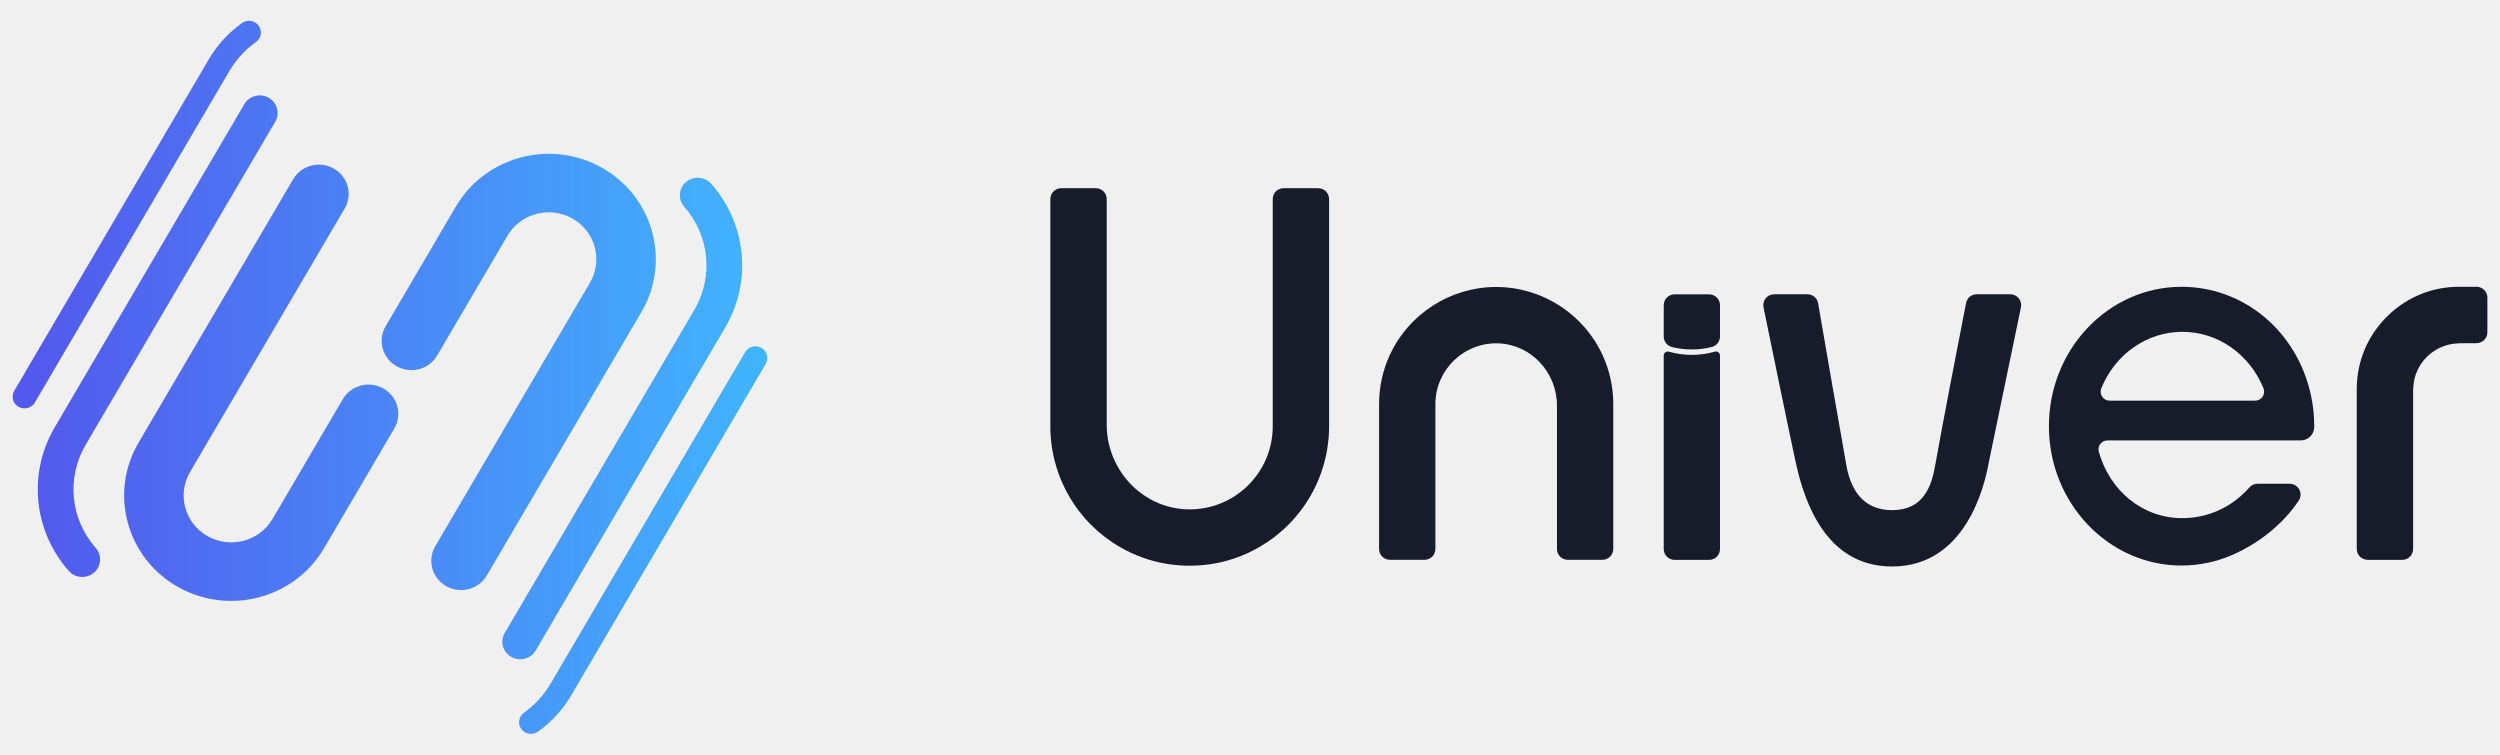
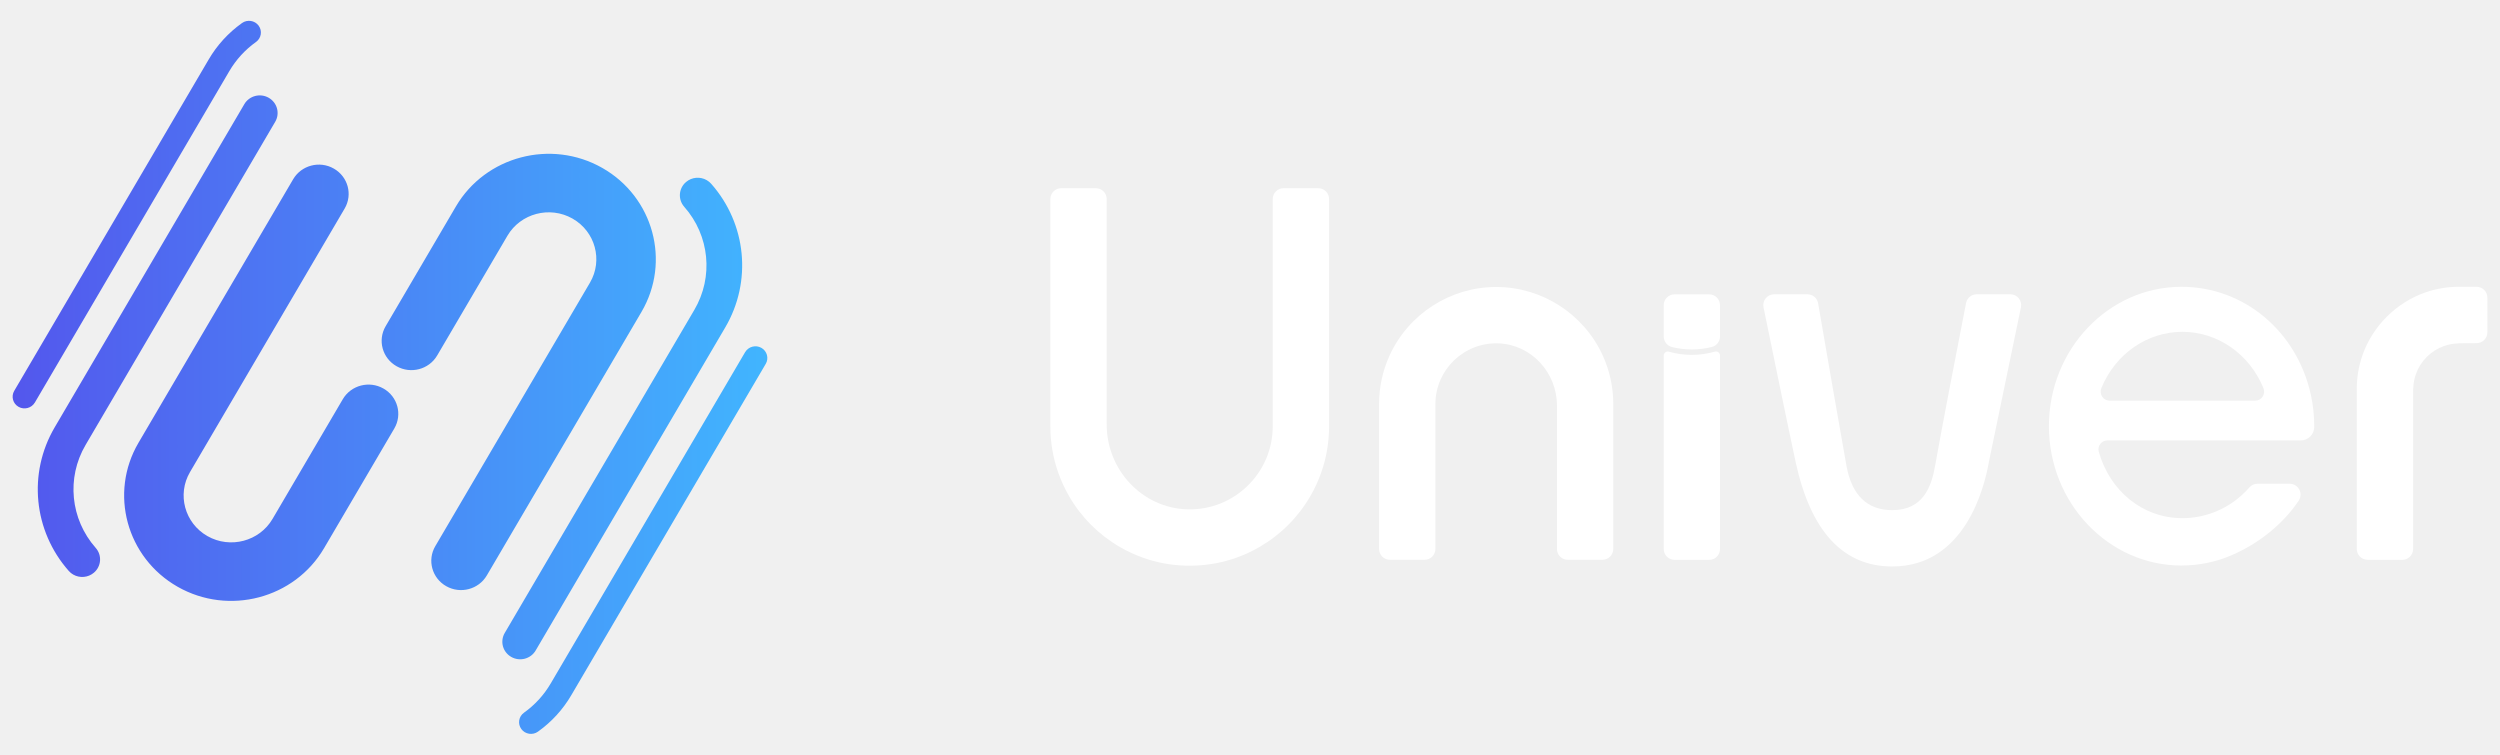
<svg xmlns="http://www.w3.org/2000/svg" width="106" height="32" viewBox="0 0 106 32" fill="none">
  <path d="M3.108 24.364C3.037 24.324 2.972 24.272 2.915 24.207C1.417 22.51 1.177 20.064 2.318 18.12L10.359 4.417C10.568 4.061 11.031 3.939 11.392 4.145C11.754 4.351 11.878 4.806 11.67 5.162L3.629 18.865C2.81 20.259 2.983 22.014 4.058 23.231C4.332 23.541 4.299 24.012 3.983 24.281C3.733 24.495 3.379 24.518 3.108 24.364ZM1.477 17.069L9.721 3.02C10.009 2.529 10.391 2.111 10.854 1.78C11.079 1.619 11.13 1.309 10.966 1.087C10.802 0.865 10.486 0.817 10.261 0.977C9.682 1.39 9.206 1.911 8.847 2.524L0.603 16.572C0.464 16.81 0.546 17.113 0.787 17.25C1.028 17.387 1.337 17.305 1.477 17.068V17.069ZM13.74 23.244L16.719 18.167C17.067 17.574 16.861 16.815 16.257 16.473C15.654 16.13 14.883 16.333 14.534 16.927L11.555 22.003C10.998 22.952 9.76 23.279 8.796 22.731C7.831 22.183 7.499 20.965 8.056 20.016L14.614 8.841C14.962 8.248 14.755 7.489 14.152 7.147C13.549 6.803 12.777 7.007 12.429 7.601L5.871 18.775C4.619 20.909 5.364 23.648 7.534 24.88C9.704 26.113 12.488 25.379 13.74 23.244ZM29.087 7.718C28.772 7.988 28.738 8.458 29.012 8.769C30.088 9.986 30.26 11.74 29.442 13.135L21.401 26.837C21.192 27.193 21.315 27.649 21.678 27.854C22.04 28.06 22.502 27.938 22.711 27.582L30.752 13.88C31.893 11.935 31.654 9.489 30.155 7.793C30.099 7.729 30.033 7.676 29.962 7.636C29.69 7.481 29.337 7.505 29.087 7.718ZM31.594 14.93L23.35 28.979C23.061 29.471 22.68 29.888 22.216 30.219C21.991 30.38 21.941 30.69 22.105 30.912C22.268 31.134 22.584 31.183 22.809 31.022C23.388 30.609 23.864 30.089 24.223 29.476L32.468 15.427C32.607 15.19 32.524 14.886 32.283 14.749C32.042 14.612 31.734 14.694 31.594 14.931V14.93ZM19.33 8.755L16.351 13.832C16.003 14.425 16.21 15.185 16.813 15.527C17.416 15.87 18.188 15.666 18.536 15.073L21.515 9.996C22.072 9.047 23.31 8.72 24.275 9.268C25.24 9.816 25.572 11.035 25.015 11.984L18.456 23.158C18.108 23.751 18.315 24.511 18.918 24.853C19.521 25.196 20.293 24.992 20.641 24.399L27.199 13.225C28.452 11.09 27.706 8.352 25.536 7.119C23.367 5.887 20.582 6.621 19.33 8.755Z" fill="url(#paint0_linear_6273_20683)" />
-   <path d="M92.499 23.979C89.397 23.979 86.874 21.328 86.874 18.07C86.874 14.811 89.397 12.16 92.499 12.16C95.138 12.16 97.392 14.045 97.981 16.743C98.076 17.172 98.123 17.618 98.123 18.068C98.123 18.082 98.123 18.095 98.123 18.109C98.121 18.423 97.863 18.674 97.548 18.674H89.355C89.236 18.674 89.124 18.729 89.052 18.823C88.98 18.917 88.956 19.038 88.988 19.152C89.454 20.811 90.843 21.97 92.533 21.97C93.454 21.97 94.345 21.628 95.037 21.007C95.157 20.902 95.27 20.786 95.377 20.664C95.462 20.566 95.588 20.511 95.718 20.511H97.082C97.45 20.511 97.669 20.921 97.466 21.227C96.8 22.225 95.763 23.049 94.63 23.537C93.955 23.829 93.238 23.977 92.499 23.977V23.979ZM92.533 14.069C91.039 14.069 89.69 15.007 89.097 16.457C89.049 16.576 89.061 16.71 89.131 16.817C89.2 16.923 89.317 16.987 89.442 16.987H95.625C95.75 16.987 95.867 16.923 95.936 16.817C96.005 16.71 96.018 16.574 95.97 16.457C95.375 15.007 94.027 14.069 92.533 14.069Z" fill="#181C2A" />
-   <path d="M66.016 23.274V17.198C66.016 15.802 64.933 14.612 63.538 14.559C62.072 14.504 60.861 15.68 60.861 17.134V23.275C60.861 23.529 60.656 23.735 60.402 23.735H58.932C58.679 23.735 58.473 23.529 58.473 23.275V17.134C58.473 16.423 58.62 15.735 58.911 15.089C59.714 13.315 61.491 12.168 63.438 12.168C65.384 12.168 67.161 13.315 67.964 15.089C68.255 15.735 68.403 16.423 68.403 17.134V23.275C68.403 23.529 68.197 23.735 67.943 23.735H66.473C66.219 23.735 66.014 23.529 66.014 23.275L66.016 23.274Z" fill="#181C2A" />
-   <path d="M80.233 24.019C78.151 24.019 76.774 22.532 76.138 19.602C75.828 18.171 75.124 14.739 74.773 13.029C74.715 12.743 74.932 12.478 75.224 12.478H76.636C76.859 12.478 77.051 12.638 77.088 12.859C77.36 14.436 78.021 18.264 78.29 19.749C78.516 20.997 79.17 21.63 80.232 21.63C81.55 21.63 81.895 20.624 82.049 19.747C82.319 18.207 83.057 14.402 83.361 12.849C83.403 12.632 83.593 12.477 83.813 12.477H85.238C85.529 12.477 85.747 12.745 85.688 13.03L84.325 19.604C84.144 20.649 83.318 24.018 80.232 24.018L80.233 24.019Z" fill="#181C2A" />
-   <path d="M50.438 23.986C50.376 23.986 50.314 23.986 50.254 23.983C49.642 23.964 49.044 23.853 48.473 23.651C48.13 23.529 47.799 23.377 47.49 23.197C46.591 22.678 45.843 21.931 45.326 21.032C45.146 20.72 44.993 20.389 44.872 20.047C44.649 19.418 44.535 18.756 44.535 18.077V8.44C44.535 8.186 44.741 7.98 44.995 7.98H46.464C46.718 7.98 46.924 8.186 46.924 8.44V18.002C46.924 19.917 48.423 21.539 50.338 21.596C52.328 21.655 53.964 20.054 53.964 18.077V8.44C53.964 8.186 54.17 7.98 54.424 7.98H55.893C56.147 7.98 56.353 8.186 56.353 8.44V18.077C56.353 18.751 56.24 19.414 56.016 20.047C55.896 20.389 55.742 20.72 55.562 21.03C55.044 21.928 54.297 22.676 53.399 23.193C53.089 23.375 52.758 23.528 52.414 23.649C51.844 23.852 51.247 23.963 50.638 23.982C50.573 23.984 50.51 23.985 50.445 23.985H50.441L50.438 23.986Z" fill="#181C2A" />
-   <path d="M100.387 23.735C100.133 23.735 99.927 23.53 99.927 23.276V16.496C99.927 16.005 100.007 15.523 100.168 15.064C100.17 15.059 100.171 15.055 100.172 15.05C100.605 13.826 101.594 12.838 102.817 12.405C102.82 12.405 102.822 12.403 102.825 12.402C103.267 12.247 103.73 12.166 104.2 12.16H105.005C105.259 12.16 105.465 12.366 105.465 12.62V14.091C105.465 14.343 105.26 14.549 105.007 14.55L104.272 14.554C104.246 14.554 104.22 14.556 104.196 14.562C103.999 14.569 103.807 14.607 103.624 14.672C103.074 14.865 102.629 15.31 102.435 15.861C102.369 16.046 102.333 16.236 102.325 16.429C102.319 16.455 102.316 16.483 102.316 16.511V23.278C102.316 23.532 102.11 23.738 101.856 23.738H100.387V23.735Z" fill="#181C2A" />
-   <path d="M70.542 15.076V23.278C70.542 23.532 70.748 23.738 71.002 23.738H72.469C72.723 23.738 72.928 23.532 72.928 23.278V15.074C72.928 14.96 72.819 14.878 72.709 14.909C72.399 14.999 72.07 15.047 71.731 15.047C71.391 15.047 71.07 14.999 70.762 14.912C70.652 14.88 70.542 14.962 70.542 15.076Z" fill="#181C2A" />
-   <path d="M70.542 12.939V14.267C70.542 14.479 70.687 14.664 70.893 14.715C71.162 14.781 71.442 14.817 71.731 14.817C72.019 14.817 72.307 14.781 72.579 14.713C72.785 14.661 72.928 14.478 72.928 14.266V12.94C72.928 12.686 72.723 12.48 72.469 12.48H71.002C70.748 12.48 70.542 12.686 70.542 12.939Z" fill="#181C2A" />
+   <path d="M92.499 23.979C89.397 23.979 86.874 21.328 86.874 18.07C86.874 14.811 89.397 12.16 92.499 12.16C95.138 12.16 97.392 14.045 97.981 16.743C98.076 17.172 98.123 17.618 98.123 18.068C98.123 18.082 98.123 18.095 98.123 18.109C98.121 18.423 97.863 18.674 97.548 18.674H89.355C89.236 18.674 89.124 18.729 89.052 18.823C88.98 18.917 88.956 19.038 88.988 19.152C89.454 20.811 90.843 21.97 92.533 21.97C93.454 21.97 94.345 21.628 95.037 21.007C95.157 20.902 95.27 20.786 95.377 20.664C95.462 20.566 95.588 20.511 95.718 20.511H97.082C97.45 20.511 97.669 20.921 97.466 21.227C96.8 22.225 95.763 23.049 94.63 23.537C93.955 23.829 93.238 23.977 92.499 23.977V23.979ZM92.533 14.069C91.039 14.069 89.69 15.007 89.097 16.457C89.049 16.576 89.061 16.71 89.131 16.817C89.2 16.923 89.317 16.987 89.442 16.987H95.625C95.75 16.987 95.867 16.923 95.936 16.817C96.005 16.71 96.018 16.574 95.97 16.457C95.375 15.007 94.027 14.069 92.533 14.069Z" fill="#FFFFFF" />
+   <path d="M66.016 23.274V17.198C66.016 15.802 64.933 14.612 63.538 14.559C62.072 14.504 60.861 15.68 60.861 17.134V23.275C60.861 23.529 60.656 23.735 60.402 23.735H58.932C58.679 23.735 58.473 23.529 58.473 23.275V17.134C58.473 16.423 58.62 15.735 58.911 15.089C59.714 13.315 61.491 12.168 63.438 12.168C65.384 12.168 67.161 13.315 67.964 15.089C68.255 15.735 68.403 16.423 68.403 17.134V23.275C68.403 23.529 68.197 23.735 67.943 23.735H66.473C66.219 23.735 66.014 23.529 66.014 23.275L66.016 23.274Z" fill="#FFFFFF" />
+   <path d="M80.233 24.019C78.151 24.019 76.774 22.532 76.138 19.602C75.828 18.171 75.124 14.739 74.773 13.029C74.715 12.743 74.932 12.478 75.224 12.478H76.636C76.859 12.478 77.051 12.638 77.088 12.859C77.36 14.436 78.021 18.264 78.29 19.749C78.516 20.997 79.17 21.63 80.232 21.63C81.55 21.63 81.895 20.624 82.049 19.747C82.319 18.207 83.057 14.402 83.361 12.849C83.403 12.632 83.593 12.477 83.813 12.477H85.238C85.529 12.477 85.747 12.745 85.688 13.03L84.325 19.604C84.144 20.649 83.318 24.018 80.232 24.018L80.233 24.019Z" fill="#FFFFFF" />
+   <path d="M50.438 23.986C50.376 23.986 50.314 23.986 50.254 23.983C49.642 23.964 49.044 23.853 48.473 23.651C48.13 23.529 47.799 23.377 47.49 23.197C46.591 22.678 45.843 21.931 45.326 21.032C45.146 20.72 44.993 20.389 44.872 20.047C44.649 19.418 44.535 18.756 44.535 18.077V8.44C44.535 8.186 44.741 7.98 44.995 7.98H46.464C46.718 7.98 46.924 8.186 46.924 8.44V18.002C46.924 19.917 48.423 21.539 50.338 21.596C52.328 21.655 53.964 20.054 53.964 18.077V8.44C53.964 8.186 54.17 7.98 54.424 7.98H55.893C56.147 7.98 56.353 8.186 56.353 8.44V18.077C56.353 18.751 56.24 19.414 56.016 20.047C55.896 20.389 55.742 20.72 55.562 21.03C55.044 21.928 54.297 22.676 53.399 23.193C53.089 23.375 52.758 23.528 52.414 23.649C51.844 23.852 51.247 23.963 50.638 23.982C50.573 23.984 50.51 23.985 50.445 23.985H50.441L50.438 23.986Z" fill="#FFFFFF" />
+   <path d="M100.387 23.735C100.133 23.735 99.927 23.53 99.927 23.276V16.496C99.927 16.005 100.007 15.523 100.168 15.064C100.17 15.059 100.171 15.055 100.172 15.05C100.605 13.826 101.594 12.838 102.817 12.405C102.82 12.405 102.822 12.403 102.825 12.402C103.267 12.247 103.73 12.166 104.2 12.16H105.005C105.259 12.16 105.465 12.366 105.465 12.62V14.091C105.465 14.343 105.26 14.549 105.007 14.55L104.272 14.554C104.246 14.554 104.22 14.556 104.196 14.562C103.999 14.569 103.807 14.607 103.624 14.672C103.074 14.865 102.629 15.31 102.435 15.861C102.369 16.046 102.333 16.236 102.325 16.429C102.319 16.455 102.316 16.483 102.316 16.511V23.278C102.316 23.532 102.11 23.738 101.856 23.738H100.387V23.735Z" fill="#FFFFFF" />
+   <path d="M70.542 15.076V23.278C70.542 23.532 70.748 23.738 71.002 23.738H72.469C72.723 23.738 72.928 23.532 72.928 23.278V15.074C72.928 14.96 72.819 14.878 72.709 14.909C72.399 14.999 72.07 15.047 71.731 15.047C71.391 15.047 71.07 14.999 70.762 14.912C70.652 14.88 70.542 14.962 70.542 15.076Z" fill="#FFFFFF" />
+   <path d="M70.542 12.939V14.267C70.542 14.479 70.687 14.664 70.893 14.715C71.162 14.781 71.442 14.817 71.731 14.817C72.019 14.817 72.307 14.781 72.579 14.713C72.785 14.661 72.928 14.478 72.928 14.266V12.94C72.928 12.686 72.723 12.48 72.469 12.48H71.002C70.748 12.48 70.542 12.686 70.542 12.939Z" fill="#FFFFFF" />
  <defs>
    <linearGradient id="paint0_linear_6273_20683" x1="0.535" y1="16" x2="33.947" y2="16" gradientUnits="userSpaceOnUse">
      <stop stop-color="#5357ED" />
      <stop offset="1" stop-color="#40B9FF" />
    </linearGradient>
  </defs>
</svg>
